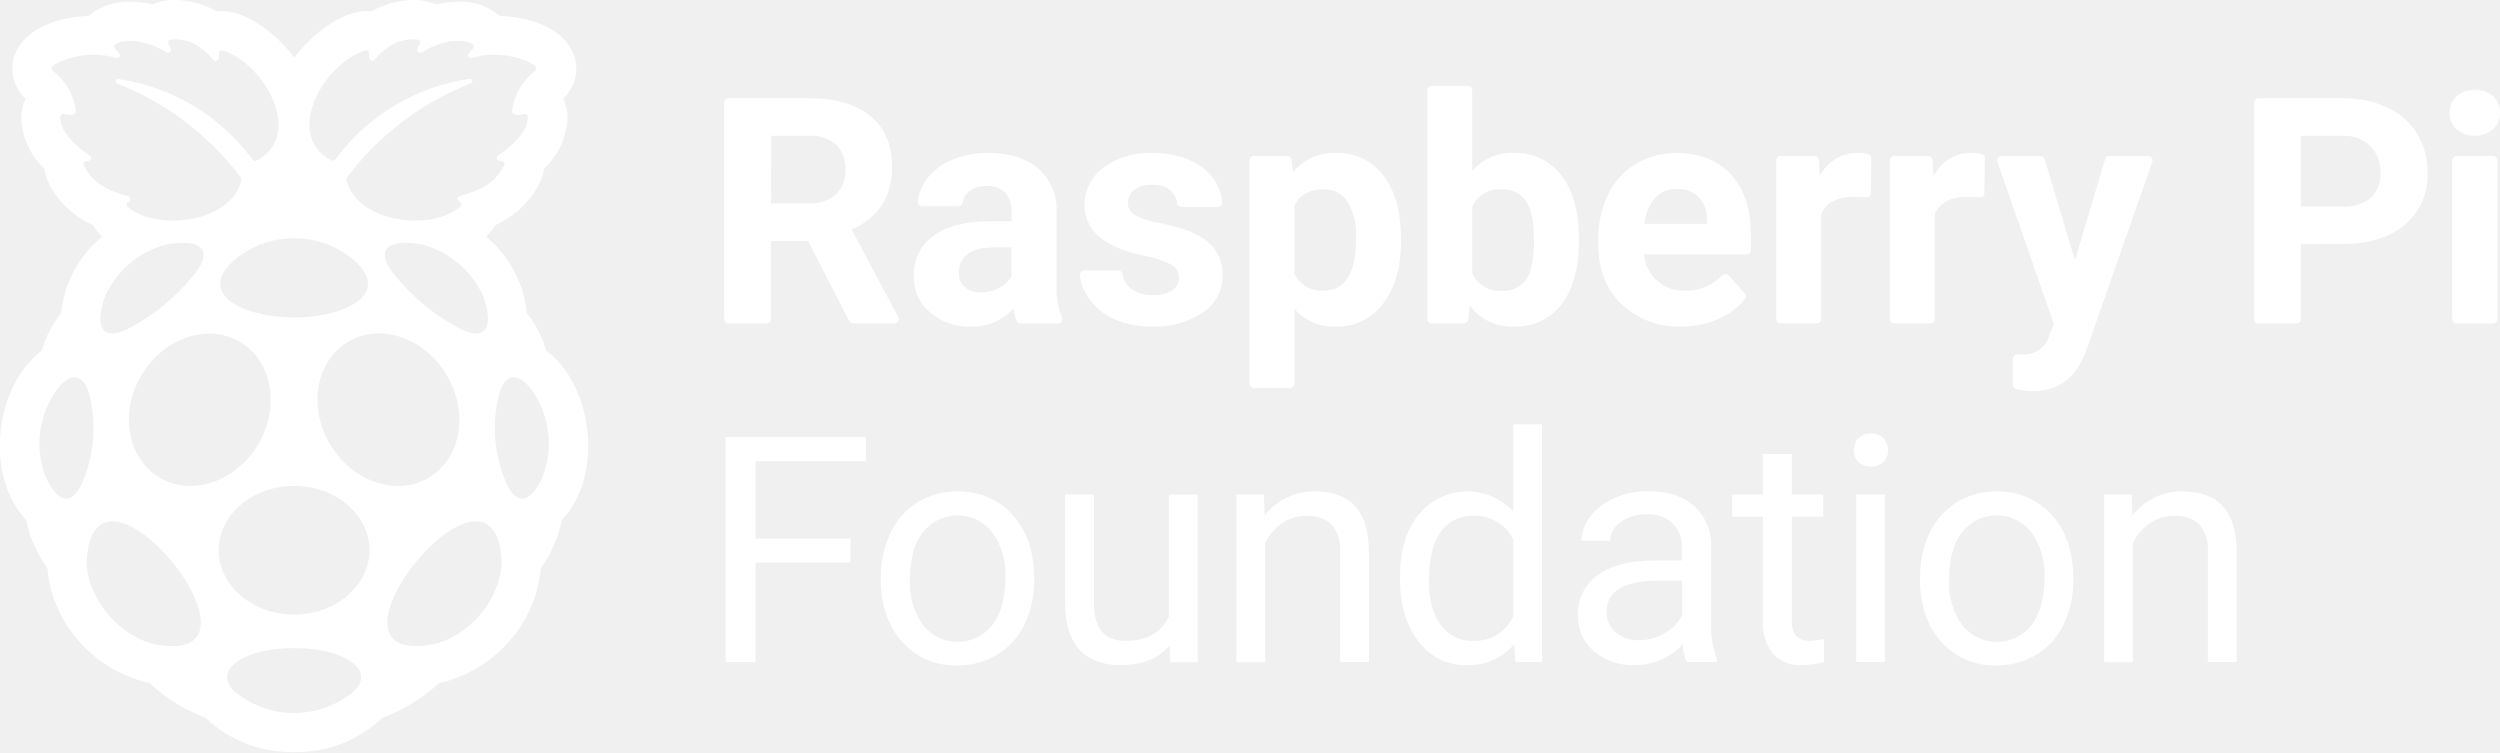
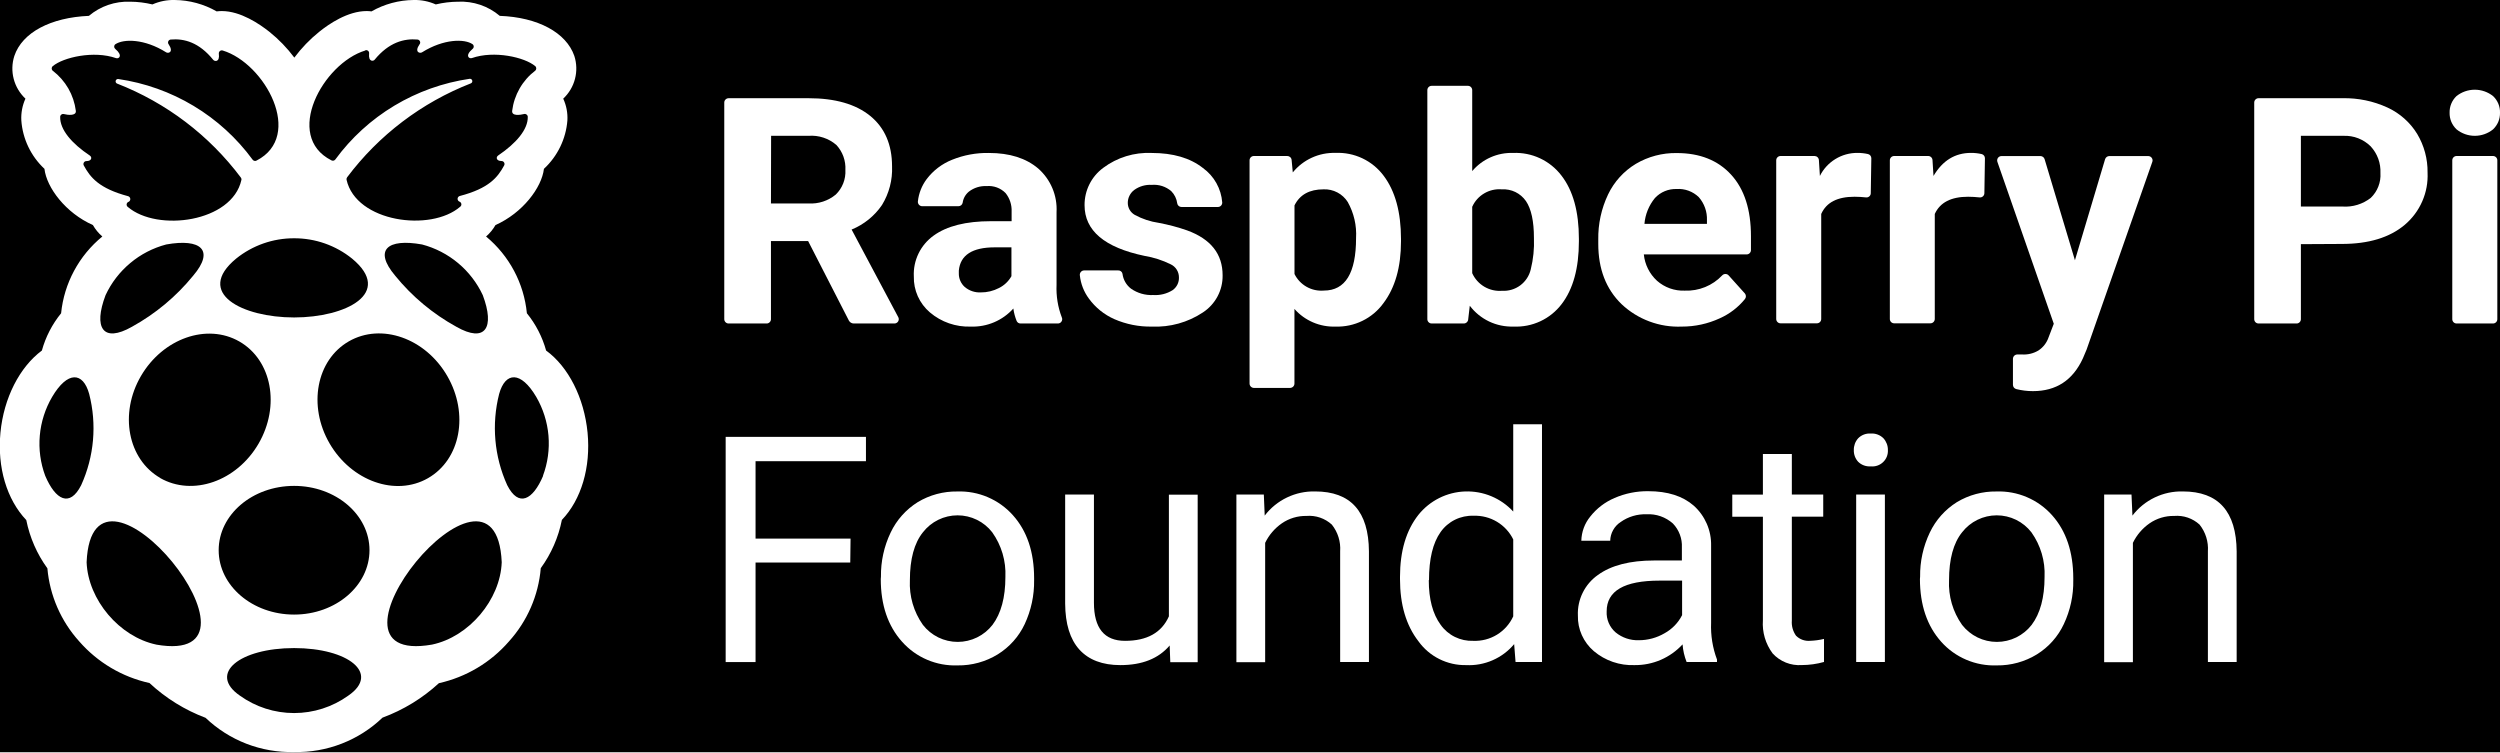
<svg xmlns="http://www.w3.org/2000/svg" width="113" height="34" viewBox="0 0 113 34" fill="none">
  <g clip-path="url(#clip0_148_2104)">
+     <rect width="100%" height="100%" fill="black" />
    <path d="M36.527 10.896H34.847V14.427C34.847 14.453 34.842 14.479 34.832 14.502C34.822 14.526 34.807 14.548 34.788 14.566C34.77 14.584 34.748 14.598 34.724 14.608C34.7 14.618 34.674 14.623 34.648 14.622H32.936C32.91 14.623 32.884 14.618 32.86 14.608C32.836 14.598 32.814 14.584 32.796 14.566C32.777 14.548 32.763 14.526 32.752 14.502C32.742 14.479 32.737 14.453 32.737 14.427V4.634C32.737 4.609 32.742 4.583 32.752 4.559C32.763 4.535 32.777 4.514 32.796 4.496C32.814 4.478 32.836 4.463 32.86 4.454C32.884 4.444 32.91 4.439 32.936 4.439H36.539C37.749 4.439 38.682 4.707 39.337 5.242C39.991 5.777 40.319 6.535 40.321 7.516C40.347 8.131 40.188 8.74 39.866 9.266C39.528 9.762 39.05 10.148 38.493 10.376L40.607 14.347C40.621 14.377 40.626 14.409 40.624 14.442C40.621 14.474 40.611 14.506 40.593 14.533C40.575 14.56 40.551 14.583 40.522 14.598C40.494 14.614 40.462 14.622 40.429 14.622H38.583C38.54 14.621 38.498 14.608 38.461 14.586C38.424 14.564 38.394 14.532 38.372 14.495L36.527 10.896ZM34.847 9.196H36.547C36.993 9.223 37.433 9.079 37.777 8.794C37.925 8.65 38.04 8.477 38.115 8.285C38.19 8.094 38.223 7.889 38.212 7.684C38.223 7.477 38.193 7.271 38.123 7.076C38.053 6.882 37.944 6.703 37.802 6.551C37.631 6.403 37.432 6.291 37.216 6.22C37.001 6.149 36.773 6.122 36.547 6.139H34.854L34.847 9.196Z" fill="white" />
    <path d="M45.953 14.51C45.88 14.328 45.829 14.139 45.803 13.945C45.563 14.213 45.266 14.425 44.935 14.566C44.603 14.707 44.245 14.774 43.884 14.762C43.207 14.787 42.546 14.558 42.031 14.12C41.797 13.92 41.61 13.671 41.484 13.39C41.359 13.11 41.298 12.805 41.305 12.498C41.287 12.14 41.36 11.783 41.516 11.461C41.672 11.138 41.907 10.86 42.199 10.65C42.797 10.216 43.661 9.998 44.791 9.998H45.725V9.566C45.739 9.262 45.642 8.963 45.451 8.726C45.341 8.614 45.207 8.528 45.06 8.473C44.912 8.419 44.754 8.397 44.597 8.411C44.308 8.396 44.023 8.485 43.794 8.661C43.641 8.787 43.54 8.965 43.513 9.161C43.505 9.206 43.481 9.247 43.446 9.276C43.41 9.306 43.365 9.321 43.319 9.321H41.684C41.656 9.321 41.629 9.315 41.603 9.303C41.578 9.291 41.555 9.275 41.536 9.254C41.518 9.232 41.504 9.208 41.496 9.181C41.487 9.154 41.485 9.126 41.489 9.098C41.529 8.736 41.665 8.391 41.883 8.099C42.179 7.707 42.578 7.403 43.035 7.221C43.563 7.008 44.128 6.903 44.698 6.914C45.634 6.914 46.378 7.149 46.93 7.619C47.208 7.865 47.427 8.17 47.57 8.512C47.713 8.854 47.777 9.223 47.756 9.593V12.875C47.734 13.375 47.814 13.874 47.992 14.342C48.007 14.372 48.013 14.405 48.012 14.438C48.01 14.471 48 14.502 47.982 14.53C47.965 14.559 47.94 14.582 47.911 14.598C47.882 14.614 47.85 14.622 47.817 14.622H46.132C46.094 14.623 46.057 14.613 46.025 14.593C45.994 14.573 45.969 14.544 45.953 14.51ZM44.326 13.217C44.615 13.22 44.899 13.151 45.155 13.018C45.392 12.9 45.589 12.713 45.717 12.483V11.18H44.964C43.948 11.18 43.406 11.53 43.339 12.23V12.35C43.336 12.467 43.358 12.583 43.405 12.691C43.451 12.798 43.52 12.894 43.608 12.973C43.81 13.143 44.069 13.23 44.334 13.217H44.326Z" fill="white" />
    <path d="M53.288 12.533C53.288 12.411 53.253 12.291 53.188 12.188C53.123 12.084 53.029 12.001 52.919 11.948C52.544 11.762 52.143 11.633 51.729 11.565C49.923 11.187 49.02 10.422 49.022 9.271C49.02 8.944 49.095 8.622 49.241 8.33C49.387 8.038 49.6 7.784 49.863 7.589C50.493 7.116 51.27 6.877 52.058 6.914C53.024 6.914 53.795 7.14 54.373 7.594C54.623 7.775 54.831 8.008 54.981 8.277C55.132 8.546 55.221 8.844 55.245 9.151C55.246 9.177 55.242 9.204 55.232 9.229C55.223 9.254 55.209 9.277 55.19 9.296C55.171 9.315 55.149 9.331 55.124 9.341C55.099 9.351 55.073 9.356 55.046 9.356H53.404C53.357 9.356 53.312 9.34 53.277 9.31C53.241 9.281 53.218 9.239 53.211 9.193C53.184 8.984 53.089 8.789 52.939 8.638C52.819 8.536 52.679 8.458 52.528 8.409C52.377 8.361 52.218 8.343 52.06 8.356C51.777 8.339 51.497 8.42 51.267 8.586C51.176 8.655 51.102 8.744 51.052 8.846C51.001 8.947 50.975 9.06 50.976 9.173C50.976 9.284 51.006 9.393 51.062 9.488C51.119 9.583 51.2 9.662 51.297 9.716C51.632 9.897 51.997 10.018 52.374 10.073C52.809 10.154 53.237 10.267 53.655 10.413C54.728 10.803 55.264 11.481 55.262 12.448C55.267 12.779 55.188 13.106 55.032 13.399C54.876 13.691 54.649 13.94 54.371 14.122C53.69 14.574 52.883 14.798 52.065 14.762C51.482 14.773 50.903 14.658 50.368 14.425C49.909 14.222 49.513 13.902 49.218 13.497C48.99 13.189 48.849 12.826 48.809 12.445C48.805 12.417 48.807 12.389 48.816 12.362C48.824 12.336 48.838 12.311 48.856 12.29C48.875 12.269 48.897 12.252 48.923 12.24C48.949 12.229 48.976 12.223 49.004 12.223H50.546C50.591 12.221 50.636 12.236 50.671 12.265C50.706 12.293 50.729 12.333 50.737 12.378C50.753 12.509 50.796 12.636 50.862 12.751C50.928 12.866 51.016 12.967 51.121 13.047C51.414 13.252 51.768 13.354 52.126 13.335C52.436 13.356 52.745 13.278 53.007 13.112C53.098 13.046 53.172 12.959 53.221 12.858C53.27 12.756 53.293 12.645 53.288 12.533Z" fill="white" />
    <path d="M63.325 10.908C63.325 12.074 63.059 13.008 62.527 13.709C62.281 14.047 61.957 14.319 61.581 14.502C61.205 14.686 60.79 14.775 60.372 14.762C60.022 14.775 59.672 14.71 59.35 14.572C59.028 14.434 58.74 14.227 58.509 13.964V17.336C58.509 17.362 58.504 17.388 58.494 17.412C58.484 17.436 58.469 17.457 58.451 17.476C58.432 17.494 58.41 17.509 58.386 17.518C58.362 17.528 58.337 17.534 58.31 17.534H56.676C56.624 17.533 56.574 17.512 56.537 17.475C56.501 17.438 56.48 17.388 56.48 17.336V7.248C56.48 7.222 56.484 7.197 56.494 7.173C56.504 7.149 56.518 7.127 56.536 7.109C56.555 7.09 56.576 7.076 56.6 7.066C56.624 7.056 56.65 7.051 56.676 7.051H58.182C58.232 7.051 58.279 7.069 58.316 7.101C58.353 7.134 58.376 7.179 58.381 7.228L58.434 7.793C58.665 7.508 58.959 7.281 59.293 7.128C59.627 6.975 59.992 6.9 60.36 6.911C60.781 6.892 61.201 6.976 61.582 7.157C61.963 7.338 62.294 7.61 62.544 7.948C63.063 8.638 63.324 9.589 63.325 10.8V10.908ZM61.294 10.762C61.327 10.194 61.197 9.627 60.917 9.13C60.802 8.948 60.64 8.798 60.448 8.698C60.256 8.597 60.041 8.549 59.825 8.558C59.187 8.558 58.749 8.8 58.511 9.285V12.385C58.631 12.628 58.822 12.831 59.059 12.964C59.296 13.098 59.568 13.157 59.84 13.134C60.809 13.133 61.294 12.342 61.294 10.762Z" fill="white" />
    <path d="M71.366 10.907C71.366 12.12 71.106 13.066 70.587 13.744C70.334 14.077 70.004 14.344 69.624 14.521C69.244 14.698 68.827 14.781 68.408 14.761C68.027 14.773 67.649 14.694 67.305 14.53C66.962 14.366 66.663 14.122 66.434 13.819L66.361 14.449C66.356 14.497 66.332 14.541 66.296 14.573C66.26 14.604 66.214 14.622 66.165 14.621H64.711C64.686 14.621 64.66 14.617 64.636 14.607C64.613 14.597 64.591 14.582 64.573 14.564C64.555 14.546 64.54 14.525 64.53 14.501C64.521 14.477 64.516 14.452 64.516 14.427V4.074C64.516 4.022 64.536 3.973 64.573 3.936C64.61 3.899 64.659 3.879 64.711 3.879H66.349C66.401 3.879 66.45 3.899 66.487 3.936C66.524 3.973 66.544 4.022 66.544 4.074V7.733C66.77 7.466 67.053 7.253 67.374 7.111C67.694 6.969 68.042 6.901 68.393 6.913C68.812 6.895 69.23 6.978 69.61 7.156C69.99 7.334 70.321 7.6 70.575 7.933C71.102 8.611 71.366 9.566 71.366 10.797V10.907ZM69.334 10.762C69.334 9.998 69.213 9.439 68.97 9.085C68.849 8.912 68.686 8.772 68.495 8.679C68.304 8.587 68.092 8.545 67.88 8.558C67.603 8.535 67.325 8.599 67.086 8.741C66.846 8.882 66.657 9.094 66.544 9.348V12.347C66.659 12.603 66.85 12.817 67.093 12.96C67.335 13.102 67.615 13.167 67.895 13.144C68.191 13.161 68.482 13.073 68.719 12.897C68.955 12.72 69.122 12.466 69.189 12.18C69.305 11.716 69.354 11.239 69.334 10.762Z" fill="white" />
    <path d="M76.016 14.762C75.517 14.783 75.019 14.704 74.552 14.529C74.084 14.355 73.657 14.089 73.294 13.747C72.593 13.066 72.242 12.158 72.242 11.025V10.83C72.23 10.126 72.382 9.428 72.684 8.791C72.958 8.217 73.394 7.735 73.94 7.406C74.499 7.076 75.14 6.907 75.79 6.918C76.833 6.918 77.653 7.245 78.249 7.898C78.845 8.551 79.143 9.477 79.143 10.675V11.305C79.143 11.357 79.122 11.406 79.085 11.443C79.049 11.479 78.999 11.5 78.947 11.5H74.301C74.347 11.956 74.558 12.379 74.896 12.69C75.241 12.995 75.691 13.155 76.152 13.137C76.467 13.149 76.781 13.094 77.073 12.975C77.365 12.856 77.628 12.676 77.844 12.447C77.863 12.427 77.885 12.411 77.91 12.4C77.935 12.39 77.962 12.384 77.989 12.384C78.016 12.384 78.043 12.39 78.068 12.4C78.093 12.411 78.115 12.427 78.133 12.447L78.871 13.267C78.9 13.303 78.915 13.347 78.915 13.392C78.915 13.438 78.9 13.482 78.871 13.517C78.566 13.893 78.175 14.192 77.731 14.389C77.194 14.637 76.609 14.764 76.016 14.762ZM75.785 8.543C75.602 8.537 75.419 8.57 75.25 8.64C75.08 8.71 74.928 8.816 74.803 8.951C74.53 9.283 74.364 9.69 74.329 10.118H77.154V9.955C77.169 9.574 77.038 9.201 76.787 8.913C76.656 8.785 76.498 8.686 76.326 8.622C76.153 8.558 75.969 8.531 75.785 8.543Z" fill="white" />
    <path d="M84.559 8.733C84.559 8.76 84.553 8.787 84.542 8.811C84.531 8.835 84.515 8.857 84.495 8.875C84.475 8.893 84.451 8.907 84.425 8.915C84.4 8.923 84.373 8.926 84.346 8.923C84.173 8.904 84 8.894 83.826 8.893C83.058 8.893 82.555 9.143 82.319 9.671V14.419C82.319 14.471 82.299 14.521 82.262 14.557C82.225 14.594 82.175 14.614 82.123 14.614H80.481C80.429 14.614 80.379 14.594 80.343 14.557C80.306 14.521 80.285 14.471 80.285 14.419V7.249C80.285 7.223 80.29 7.197 80.299 7.173C80.309 7.149 80.323 7.127 80.342 7.109C80.36 7.091 80.382 7.076 80.406 7.066C80.43 7.056 80.455 7.051 80.481 7.051H82.018C82.068 7.052 82.116 7.071 82.152 7.105C82.189 7.14 82.211 7.186 82.214 7.236L82.259 7.953C82.415 7.639 82.657 7.375 82.956 7.191C83.256 7.006 83.602 6.909 83.954 6.911C84.116 6.91 84.278 6.928 84.436 6.964C84.479 6.974 84.517 6.999 84.544 7.034C84.571 7.069 84.585 7.112 84.584 7.156L84.559 8.733Z" fill="white" />
    <path d="M89.694 8.733C89.694 8.76 89.688 8.787 89.676 8.811C89.665 8.836 89.649 8.858 89.628 8.875C89.608 8.893 89.584 8.907 89.558 8.915C89.533 8.923 89.505 8.926 89.478 8.923C89.306 8.904 89.132 8.894 88.959 8.893C88.19 8.893 87.688 9.152 87.452 9.671V14.419C87.451 14.471 87.43 14.521 87.393 14.557C87.356 14.594 87.306 14.614 87.254 14.614H85.616C85.564 14.614 85.515 14.594 85.478 14.557C85.441 14.521 85.421 14.471 85.421 14.419V7.249C85.42 7.223 85.425 7.197 85.435 7.173C85.444 7.149 85.459 7.127 85.477 7.109C85.495 7.091 85.517 7.076 85.541 7.066C85.565 7.056 85.59 7.051 85.616 7.051H87.153C87.203 7.051 87.252 7.07 87.288 7.105C87.325 7.139 87.346 7.186 87.349 7.236L87.394 7.953C87.803 7.259 88.366 6.911 89.089 6.911C89.251 6.91 89.413 6.928 89.571 6.964C89.614 6.974 89.652 6.999 89.679 7.034C89.706 7.069 89.72 7.112 89.719 7.156L89.694 8.733Z" fill="white" />
    <path d="M93.787 11.763L95.151 7.194C95.164 7.153 95.189 7.118 95.224 7.093C95.258 7.068 95.299 7.054 95.342 7.054H97.1C97.131 7.054 97.162 7.062 97.19 7.076C97.218 7.091 97.242 7.112 97.26 7.137C97.278 7.163 97.29 7.193 97.295 7.224C97.299 7.255 97.296 7.287 97.285 7.316L94.315 15.799L94.147 16.197C93.693 17.186 92.94 17.68 91.887 17.679C91.633 17.679 91.38 17.648 91.133 17.586C91.091 17.575 91.053 17.55 91.026 17.515C91 17.48 90.985 17.438 90.985 17.394V16.219C90.985 16.193 90.99 16.166 91.001 16.142C91.011 16.117 91.027 16.095 91.046 16.077C91.065 16.058 91.088 16.044 91.113 16.035C91.138 16.025 91.164 16.021 91.191 16.022H91.392C91.656 16.039 91.919 15.975 92.145 15.837C92.354 15.697 92.511 15.493 92.592 15.257L92.831 14.634L90.282 7.316C90.272 7.287 90.269 7.255 90.273 7.224C90.277 7.193 90.289 7.163 90.307 7.137C90.325 7.112 90.349 7.091 90.377 7.076C90.405 7.062 90.436 7.054 90.468 7.054H92.226C92.268 7.054 92.31 7.068 92.344 7.093C92.378 7.118 92.404 7.153 92.416 7.194L93.787 11.763Z" fill="white" />
    <path d="M104 11.036V14.427C104 14.453 103.995 14.479 103.985 14.502C103.975 14.526 103.96 14.548 103.942 14.566C103.923 14.584 103.902 14.598 103.878 14.608C103.853 14.618 103.828 14.623 103.802 14.622H102.087C102.061 14.622 102.036 14.617 102.012 14.607C101.988 14.598 101.966 14.583 101.948 14.565C101.93 14.547 101.916 14.526 101.906 14.502C101.896 14.478 101.891 14.453 101.891 14.427V4.634C101.891 4.583 101.912 4.533 101.948 4.497C101.985 4.46 102.035 4.439 102.087 4.439H105.884C106.582 4.425 107.275 4.568 107.91 4.859C108.467 5.115 108.936 5.53 109.256 6.052C109.572 6.58 109.735 7.186 109.726 7.801C109.747 8.247 109.665 8.691 109.486 9.1C109.308 9.509 109.037 9.872 108.696 10.161C108.01 10.739 107.06 11.027 105.848 11.026L104 11.036ZM104 9.336H105.884C106.343 9.367 106.797 9.227 107.159 8.944C107.309 8.799 107.426 8.625 107.501 8.431C107.577 8.238 107.609 8.031 107.596 7.824C107.606 7.603 107.572 7.383 107.497 7.175C107.421 6.967 107.304 6.777 107.154 6.614C106.994 6.456 106.803 6.332 106.592 6.25C106.382 6.168 106.157 6.131 105.931 6.139H104V9.336Z" fill="white" />
    <path d="M110.722 5.097C110.718 4.957 110.743 4.819 110.796 4.69C110.849 4.56 110.928 4.444 111.029 4.347C111.264 4.158 111.557 4.055 111.86 4.055C112.162 4.055 112.456 4.158 112.691 4.347C112.792 4.444 112.872 4.56 112.925 4.689C112.978 4.818 113.004 4.957 113 5.097C113.003 5.237 112.977 5.376 112.923 5.505C112.869 5.634 112.788 5.75 112.686 5.847C112.453 6.036 112.162 6.139 111.861 6.139C111.561 6.139 111.269 6.036 111.036 5.847C110.934 5.75 110.853 5.634 110.799 5.505C110.745 5.376 110.719 5.237 110.722 5.097ZM112.684 14.622H111.039C111.013 14.622 110.988 14.617 110.964 14.607C110.94 14.598 110.918 14.583 110.9 14.565C110.882 14.547 110.868 14.525 110.858 14.502C110.848 14.478 110.843 14.453 110.843 14.427V7.249C110.843 7.223 110.847 7.197 110.857 7.173C110.867 7.149 110.881 7.128 110.899 7.109C110.918 7.091 110.939 7.076 110.963 7.066C110.987 7.056 111.013 7.051 111.039 7.051H112.684C112.71 7.051 112.735 7.056 112.759 7.066C112.783 7.076 112.805 7.091 112.823 7.109C112.841 7.128 112.856 7.149 112.865 7.173C112.875 7.197 112.88 7.223 112.879 7.249V14.427C112.879 14.453 112.874 14.478 112.865 14.502C112.855 14.525 112.84 14.547 112.822 14.565C112.804 14.583 112.782 14.598 112.759 14.607C112.735 14.617 112.709 14.622 112.684 14.622Z" fill="white" />
    <path d="M26.558 19.555C26.404 17.981 25.694 16.581 24.684 15.844C24.514 15.229 24.218 14.655 23.815 14.159C23.683 12.806 23.02 11.559 21.97 10.69C22.14 10.543 22.285 10.368 22.397 10.172C23.622 9.625 24.486 8.483 24.586 7.631C25.202 7.059 25.581 6.279 25.646 5.443C25.665 5.105 25.6 4.767 25.458 4.459C25.716 4.217 25.901 3.908 25.989 3.566C26.078 3.225 26.068 2.865 25.96 2.529C25.596 1.474 24.313 0.78 22.59 0.717C22.065 0.272 21.39 0.044 20.702 0.077C20.363 0.08 20.026 0.121 19.697 0.2C19.381 0.06 19.038 -0.009 18.693 -0C18.025 0.007 17.371 0.184 16.792 0.515C16.719 0.505 16.646 0.5 16.573 0.5C15.717 0.5 14.863 1.087 14.429 1.437C14.006 1.777 13.628 2.169 13.304 2.604C12.979 2.169 12.6 1.777 12.176 1.437C11.734 1.087 10.878 0.5 10.024 0.5C9.947 0.5 9.87 0.505 9.793 0.515C9.215 0.184 8.562 0.007 7.895 -0C7.549 -0.008 7.206 0.06 6.89 0.2C6.561 0.121 6.224 0.079 5.886 0.077C5.205 0.05 4.538 0.278 4.018 0.717C2.295 0.79 1.004 1.467 0.648 2.529C0.54 2.865 0.53 3.225 0.619 3.566C0.708 3.908 0.892 4.217 1.15 4.459C1.01 4.767 0.946 5.105 0.964 5.443C1.023 6.277 1.396 7.058 2.009 7.631C2.107 8.483 2.973 9.63 4.199 10.172C4.31 10.368 4.454 10.543 4.625 10.69C3.568 11.556 2.898 12.803 2.762 14.159C2.359 14.655 2.063 15.228 1.893 15.844C0.889 16.593 0.171 17.981 0.02 19.555C-0.131 21.13 0.309 22.582 1.188 23.507C1.345 24.294 1.67 25.038 2.142 25.689C2.249 26.917 2.755 28.077 3.583 28.993C4.412 29.942 5.524 30.601 6.757 30.873C7.491 31.557 8.351 32.091 9.291 32.445C9.823 32.953 10.45 33.351 11.137 33.617C11.824 33.882 12.557 34.01 13.294 33.992C14.03 34.008 14.762 33.879 15.447 33.612C16.133 33.345 16.759 32.946 17.289 32.438C18.233 32.089 19.098 31.56 19.838 30.88C21.069 30.605 22.179 29.944 23.004 28.993C23.834 28.075 24.34 26.912 24.443 25.681C24.916 25.031 25.241 24.287 25.397 23.5C26.276 22.582 26.708 21.12 26.558 19.555ZM20.626 14.769C19.565 14.185 18.627 13.403 17.864 12.464C16.872 11.29 17.515 10.77 19.077 11.05C19.675 11.208 20.231 11.495 20.706 11.892C21.18 12.288 21.561 12.783 21.822 13.342C22.374 14.811 21.942 15.519 20.626 14.769ZM16.513 2.272C16.534 2.265 16.557 2.264 16.578 2.269C16.6 2.273 16.62 2.283 16.637 2.297C16.654 2.311 16.667 2.329 16.675 2.35C16.683 2.37 16.686 2.392 16.684 2.414C16.641 2.819 16.887 2.769 16.935 2.697C17.578 1.914 18.263 1.734 18.871 1.787C18.895 1.789 18.918 1.798 18.938 1.812C18.957 1.827 18.972 1.846 18.982 1.868C18.991 1.89 18.995 1.915 18.992 1.939C18.988 1.963 18.979 1.985 18.964 2.004C18.713 2.362 18.982 2.429 19.077 2.364C20.061 1.749 21 1.749 21.362 1.999C21.378 2.012 21.39 2.028 21.399 2.046C21.408 2.064 21.412 2.084 21.412 2.104C21.412 2.124 21.408 2.144 21.399 2.162C21.39 2.181 21.378 2.197 21.362 2.209C20.998 2.517 21.201 2.672 21.332 2.624C22.336 2.274 23.71 2.584 24.192 2.989C24.207 3.002 24.219 3.017 24.227 3.035C24.235 3.053 24.239 3.072 24.239 3.092C24.239 3.111 24.235 3.13 24.227 3.148C24.219 3.166 24.207 3.181 24.192 3.194C23.906 3.412 23.666 3.685 23.488 3.997C23.309 4.308 23.194 4.652 23.15 5.009C23.122 5.259 23.519 5.196 23.687 5.154C23.707 5.149 23.727 5.148 23.747 5.152C23.767 5.156 23.785 5.164 23.801 5.176C23.817 5.188 23.831 5.204 23.84 5.221C23.849 5.239 23.855 5.259 23.855 5.279C23.871 5.851 23.326 6.481 22.517 7.028C22.409 7.101 22.424 7.278 22.67 7.278C22.694 7.278 22.717 7.285 22.737 7.297C22.758 7.309 22.775 7.326 22.786 7.346C22.798 7.367 22.804 7.39 22.804 7.414C22.804 7.437 22.798 7.46 22.786 7.481C22.497 8.013 22.105 8.515 20.777 8.86C20.751 8.868 20.728 8.884 20.712 8.905C20.695 8.927 20.685 8.952 20.683 8.979C20.681 9.006 20.688 9.033 20.701 9.056C20.715 9.08 20.735 9.098 20.759 9.11C20.783 9.117 20.804 9.13 20.82 9.149C20.837 9.167 20.848 9.189 20.852 9.213C20.857 9.237 20.855 9.262 20.846 9.285C20.837 9.308 20.822 9.328 20.802 9.343C19.469 10.497 16.094 10.043 15.664 8.125C15.661 8.106 15.661 8.087 15.665 8.068C15.67 8.049 15.678 8.031 15.689 8.015C17.121 6.108 19.059 4.636 21.287 3.766C21.31 3.756 21.328 3.738 21.339 3.715C21.35 3.692 21.353 3.666 21.346 3.642C21.34 3.618 21.325 3.596 21.305 3.581C21.284 3.567 21.259 3.56 21.234 3.561C20.028 3.737 18.869 4.15 17.825 4.776C16.781 5.403 15.873 6.23 15.155 7.211C15.135 7.237 15.107 7.255 15.075 7.261C15.043 7.268 15.01 7.264 14.981 7.248C12.807 6.146 14.595 2.864 16.513 2.282V2.272ZM13.294 10.77C14.248 10.767 15.174 11.092 15.915 11.69C17.796 13.247 15.639 14.349 13.294 14.349C10.948 14.349 8.789 13.247 10.672 11.69C11.414 11.092 12.34 10.767 13.294 10.77ZM3.789 7.483C3.777 7.463 3.771 7.44 3.771 7.416C3.771 7.393 3.777 7.369 3.789 7.349C3.8 7.328 3.817 7.311 3.838 7.299C3.858 7.287 3.881 7.281 3.905 7.281C4.156 7.281 4.168 7.103 4.06 7.031C3.249 6.491 2.704 5.861 2.72 5.281C2.72 5.261 2.726 5.241 2.735 5.223C2.745 5.205 2.758 5.19 2.775 5.178C2.791 5.166 2.81 5.157 2.83 5.154C2.85 5.15 2.871 5.151 2.89 5.156C3.056 5.199 3.455 5.249 3.428 5.011C3.383 4.655 3.268 4.311 3.089 3.999C2.909 3.688 2.669 3.415 2.383 3.196C2.368 3.184 2.356 3.168 2.348 3.15C2.34 3.133 2.336 3.113 2.336 3.094C2.336 3.075 2.34 3.055 2.348 3.038C2.356 3.02 2.368 3.004 2.383 2.992C2.863 2.587 4.244 2.277 5.243 2.627C5.371 2.674 5.575 2.519 5.211 2.212C5.195 2.199 5.182 2.183 5.173 2.165C5.165 2.147 5.16 2.127 5.16 2.107C5.16 2.087 5.165 2.067 5.173 2.049C5.182 2.03 5.195 2.014 5.211 2.002C5.585 1.749 6.529 1.749 7.508 2.364C7.606 2.429 7.865 2.364 7.624 2.004C7.609 1.985 7.599 1.963 7.596 1.939C7.593 1.915 7.596 1.89 7.606 1.868C7.615 1.846 7.63 1.827 7.65 1.812C7.67 1.798 7.693 1.789 7.717 1.787C8.324 1.734 9 1.914 9.64 2.707C9.698 2.779 9.944 2.829 9.891 2.424C9.889 2.402 9.892 2.38 9.901 2.36C9.909 2.339 9.923 2.321 9.94 2.307C9.957 2.293 9.977 2.283 9.999 2.279C10.021 2.275 10.043 2.275 10.065 2.282C11.983 2.864 13.758 6.146 11.596 7.258C11.567 7.274 11.534 7.279 11.501 7.272C11.469 7.265 11.441 7.247 11.421 7.221C10.702 6.24 9.794 5.412 8.751 4.786C7.707 4.159 6.547 3.746 5.341 3.571C5.316 3.57 5.291 3.577 5.27 3.591C5.25 3.606 5.235 3.628 5.229 3.652C5.222 3.676 5.225 3.702 5.236 3.725C5.247 3.748 5.265 3.766 5.288 3.776C7.516 4.644 9.455 6.116 10.886 8.025C10.898 8.04 10.907 8.058 10.912 8.077C10.916 8.097 10.916 8.116 10.911 8.135C10.491 10.043 7.116 10.497 5.776 9.353C5.756 9.338 5.741 9.318 5.732 9.295C5.723 9.272 5.721 9.247 5.725 9.223C5.73 9.199 5.741 9.177 5.757 9.159C5.773 9.14 5.795 9.127 5.818 9.12C5.842 9.107 5.861 9.088 5.873 9.065C5.886 9.042 5.892 9.015 5.889 8.989C5.887 8.962 5.878 8.937 5.861 8.916C5.845 8.895 5.823 8.879 5.798 8.87C4.472 8.518 4.078 8.015 3.789 7.483ZM4.771 13.342C5.031 12.783 5.412 12.288 5.886 11.892C6.359 11.495 6.915 11.208 7.513 11.05C9.075 10.77 9.72 11.3 8.729 12.464C7.965 13.402 7.027 14.184 5.966 14.769C4.646 15.519 4.214 14.811 4.771 13.342ZM2.044 21.507C1.828 20.926 1.744 20.305 1.799 19.688C1.853 19.071 2.044 18.473 2.358 17.938C3.054 16.759 3.754 16.806 4.03 17.803C4.385 19.18 4.257 20.635 3.669 21.93C3.154 22.947 2.511 22.602 2.044 21.507ZM7.066 29.136C5.399 28.786 3.98 27.111 3.915 25.414C4.168 19.368 12.925 30.166 7.059 29.136H7.066ZM7.245 21.605C5.776 20.76 5.381 18.693 6.371 16.996C7.36 15.299 9.351 14.594 10.82 15.436C12.289 16.279 12.676 18.348 11.687 20.053C10.697 21.757 8.706 22.447 7.237 21.605H7.245ZM15.742 31.443C15.029 31.955 14.172 32.23 13.293 32.23C12.413 32.23 11.556 31.955 10.843 31.443C9.389 30.443 10.843 29.293 13.294 29.293C15.745 29.293 17.199 30.443 15.742 31.443ZM13.294 27.779C11.411 27.779 9.884 26.476 9.884 24.869C9.884 23.262 11.411 21.962 13.294 21.962C15.177 21.962 16.701 23.265 16.701 24.869C16.701 26.474 15.175 27.779 13.294 27.779ZM14.898 20.045C13.909 18.341 14.298 16.274 15.767 15.429C17.236 14.584 19.228 15.284 20.217 16.996C21.206 18.708 20.817 20.768 19.348 21.612C17.879 22.457 15.888 21.745 14.898 20.045ZM19.526 29.136C13.66 30.166 22.417 19.368 22.678 25.414C22.615 27.111 21.196 28.786 19.526 29.136ZM24.549 21.507C24.084 22.602 23.441 22.947 22.926 21.93C22.339 20.635 22.211 19.18 22.562 17.803C22.841 16.803 23.542 16.759 24.237 17.938C24.549 18.474 24.738 19.072 24.791 19.689C24.843 20.306 24.758 20.927 24.541 21.507H24.549Z" fill="white" />
    <path d="M38.432 25.425H34.151V29.924H32.8V19.746H39.141V20.846H34.151V24.345H38.445L38.432 25.425Z" fill="white" />
    <path d="M39.819 26.069C39.809 25.378 39.959 24.693 40.258 24.069C40.526 23.505 40.95 23.029 41.481 22.697C42.02 22.372 42.641 22.205 43.272 22.215C43.743 22.199 44.213 22.286 44.647 22.472C45.081 22.657 45.469 22.935 45.783 23.287C46.422 24 46.742 24.949 46.742 26.134V26.224C46.752 26.909 46.607 27.587 46.317 28.209C46.053 28.772 45.63 29.247 45.1 29.576C44.555 29.911 43.925 30.085 43.284 30.076C42.812 30.093 42.342 30.007 41.908 29.822C41.473 29.637 41.086 29.358 40.773 29.006C40.132 28.291 39.811 27.346 39.811 26.171L39.819 26.069ZM41.127 26.221C41.091 26.942 41.298 27.654 41.715 28.244C41.9 28.483 42.139 28.677 42.411 28.811C42.684 28.944 42.984 29.014 43.288 29.014C43.592 29.014 43.892 28.944 44.164 28.811C44.437 28.677 44.675 28.483 44.861 28.244C45.248 27.729 45.444 27.006 45.444 26.079C45.477 25.358 45.268 24.648 44.848 24.059C44.664 23.821 44.427 23.628 44.155 23.495C43.884 23.362 43.585 23.293 43.283 23.293C42.98 23.293 42.682 23.362 42.41 23.495C42.139 23.628 41.902 23.821 41.717 24.059C41.323 24.547 41.127 25.277 41.127 26.221Z" fill="white" />
    <path d="M52.869 29.176C52.367 29.768 51.624 30.063 50.642 30.063C49.831 30.063 49.214 29.829 48.788 29.361C48.364 28.891 48.151 28.199 48.145 27.279V22.352H49.446V27.244C49.446 28.392 49.915 28.966 50.852 28.966C51.845 28.966 52.506 28.597 52.834 27.859V22.36H54.135V29.931H52.897L52.869 29.176Z" fill="white" />
    <path d="M57.125 22.353L57.165 23.305C57.431 22.956 57.776 22.676 58.172 22.486C58.568 22.296 59.004 22.202 59.443 22.213C61.052 22.213 61.863 23.116 61.876 24.922V29.921H60.575V24.922C60.606 24.486 60.472 24.055 60.199 23.712C60.045 23.571 59.864 23.464 59.666 23.396C59.469 23.328 59.259 23.303 59.051 23.32C58.654 23.313 58.265 23.43 57.939 23.655C57.616 23.879 57.356 24.183 57.185 24.537V29.931H55.885V22.353H57.125Z" fill="white" />
    <path d="M63.28 26.077C63.28 24.91 63.557 23.976 64.111 23.272C64.365 22.955 64.685 22.696 65.049 22.513C65.413 22.33 65.812 22.228 66.22 22.214C66.627 22.2 67.033 22.273 67.409 22.43C67.785 22.587 68.122 22.823 68.398 23.122V19.176H69.698V29.923H68.503L68.44 29.114C68.177 29.429 67.844 29.679 67.467 29.843C67.09 30.008 66.68 30.084 66.268 30.063C65.848 30.071 65.433 29.977 65.057 29.789C64.682 29.602 64.358 29.326 64.114 28.986C63.558 28.27 63.28 27.332 63.28 26.174V26.077ZM64.581 26.222C64.581 27.081 64.759 27.751 65.116 28.239C65.281 28.473 65.503 28.662 65.761 28.789C66.019 28.916 66.305 28.977 66.592 28.966C66.97 28.981 67.343 28.884 67.665 28.687C67.986 28.49 68.242 28.201 68.398 27.859V24.382C68.235 24.05 67.98 23.773 67.662 23.583C67.344 23.393 66.978 23.299 66.607 23.312C66.317 23.301 66.028 23.362 65.767 23.491C65.507 23.619 65.283 23.81 65.116 24.047C64.766 24.537 64.591 25.262 64.591 26.222H64.581Z" fill="white" />
    <path d="M76.235 29.923C76.134 29.668 76.072 29.399 76.052 29.126C75.777 29.425 75.442 29.662 75.07 29.824C74.697 29.985 74.294 30.067 73.887 30.063C73.214 30.09 72.555 29.865 72.041 29.431C71.809 29.233 71.624 28.986 71.499 28.708C71.374 28.43 71.313 28.128 71.321 27.824C71.305 27.467 71.38 27.112 71.538 26.792C71.696 26.471 71.932 26.195 72.225 25.989C72.827 25.552 73.674 25.334 74.766 25.334H76.021V24.744C76.031 24.546 76 24.348 75.93 24.162C75.86 23.975 75.753 23.805 75.615 23.662C75.453 23.518 75.265 23.407 75.06 23.335C74.855 23.263 74.638 23.233 74.422 23.245C74.005 23.231 73.594 23.354 73.254 23.595C73.112 23.687 72.995 23.812 72.913 23.96C72.83 24.108 72.785 24.273 72.782 24.442H71.476C71.485 24.042 71.627 23.657 71.881 23.347C72.169 22.981 72.546 22.693 72.975 22.51C73.456 22.301 73.975 22.196 74.5 22.202C75.376 22.202 76.062 22.422 76.559 22.857C76.813 23.085 77.014 23.366 77.149 23.678C77.284 23.991 77.35 24.329 77.342 24.669V28.154C77.319 28.718 77.41 29.282 77.608 29.811V29.923H76.235ZM74.078 28.938C74.486 28.938 74.886 28.829 75.238 28.623C75.579 28.436 75.856 28.15 76.031 27.804V26.244H75.012C73.416 26.244 72.62 26.708 72.621 27.636C72.612 27.815 72.644 27.993 72.714 28.158C72.785 28.323 72.892 28.469 73.028 28.586C73.323 28.827 73.697 28.952 74.078 28.938Z" fill="white" />
    <path d="M80.991 20.52V22.353H82.41V23.352H80.991V28.051C80.972 28.295 81.04 28.537 81.182 28.736C81.266 28.819 81.367 28.883 81.479 28.922C81.59 28.961 81.709 28.976 81.827 28.964C82.035 28.957 82.242 28.928 82.445 28.879V29.921C82.118 30.013 81.78 30.06 81.44 30.061C81.195 30.078 80.95 30.04 80.722 29.949C80.494 29.858 80.29 29.717 80.124 29.536C79.802 29.105 79.645 28.573 79.683 28.036V23.355H78.299V22.355H79.683V20.52H80.991Z" fill="white" />
    <path d="M83.793 20.346C83.787 20.15 83.856 19.96 83.987 19.813C84.06 19.737 84.15 19.679 84.249 19.641C84.347 19.604 84.454 19.588 84.559 19.596C84.665 19.588 84.771 19.604 84.871 19.642C84.97 19.679 85.06 19.738 85.134 19.813C85.266 19.959 85.337 20.149 85.333 20.346C85.338 20.446 85.321 20.547 85.284 20.641C85.246 20.735 85.189 20.82 85.115 20.889C85.042 20.959 84.954 21.012 84.858 21.045C84.762 21.078 84.66 21.09 84.559 21.08C84.454 21.088 84.349 21.073 84.25 21.037C84.151 21.001 84.061 20.944 83.987 20.87C83.857 20.727 83.787 20.539 83.793 20.346ZM85.197 29.923H83.899V22.353H85.197V29.923Z" fill="white" />
    <path d="M86.789 26.069C86.779 25.378 86.93 24.693 87.228 24.069C87.496 23.505 87.921 23.029 88.451 22.697C88.991 22.372 89.611 22.205 90.242 22.215C90.714 22.199 91.184 22.286 91.618 22.472C92.052 22.657 92.439 22.935 92.753 23.287C93.391 24 93.71 24.949 93.712 26.134V26.224C93.724 26.909 93.578 27.588 93.285 28.209C93.022 28.772 92.6 29.247 92.07 29.576C91.524 29.912 90.893 30.085 90.252 30.076C89.78 30.093 89.31 30.006 88.876 29.821C88.442 29.636 88.054 29.358 87.741 29.006C87.103 28.291 86.783 27.346 86.781 26.171L86.789 26.069ZM88.097 26.221C88.061 26.942 88.268 27.654 88.685 28.244C88.871 28.483 89.109 28.677 89.382 28.811C89.654 28.944 89.954 29.014 90.258 29.014C90.562 29.014 90.862 28.944 91.135 28.811C91.407 28.677 91.646 28.483 91.831 28.244C92.218 27.729 92.414 27.006 92.414 26.079C92.448 25.358 92.238 24.648 91.819 24.059C91.634 23.821 91.397 23.628 91.126 23.495C90.854 23.362 90.556 23.293 90.253 23.293C89.951 23.293 89.652 23.362 89.381 23.495C89.109 23.628 88.872 23.821 88.687 24.059C88.293 24.547 88.097 25.277 88.097 26.221Z" fill="white" />
    <path d="M96.344 22.353L96.386 23.305C96.652 22.956 96.997 22.676 97.393 22.486C97.789 22.296 98.225 22.202 98.664 22.213C100.271 22.213 101.082 23.116 101.097 24.922V29.921H99.797V24.922C99.827 24.486 99.693 24.055 99.42 23.712C99.266 23.571 99.085 23.464 98.888 23.396C98.69 23.328 98.481 23.303 98.272 23.32C97.875 23.313 97.486 23.43 97.16 23.655C96.837 23.88 96.577 24.184 96.407 24.537V29.931H95.108V22.353H96.344Z" fill="white" />
  </g>
  <defs>
    <clipPath id="clip0_148_2104">
      <rect width="113" height="34" fill="white" />
    </clipPath>
  </defs>
</svg>
